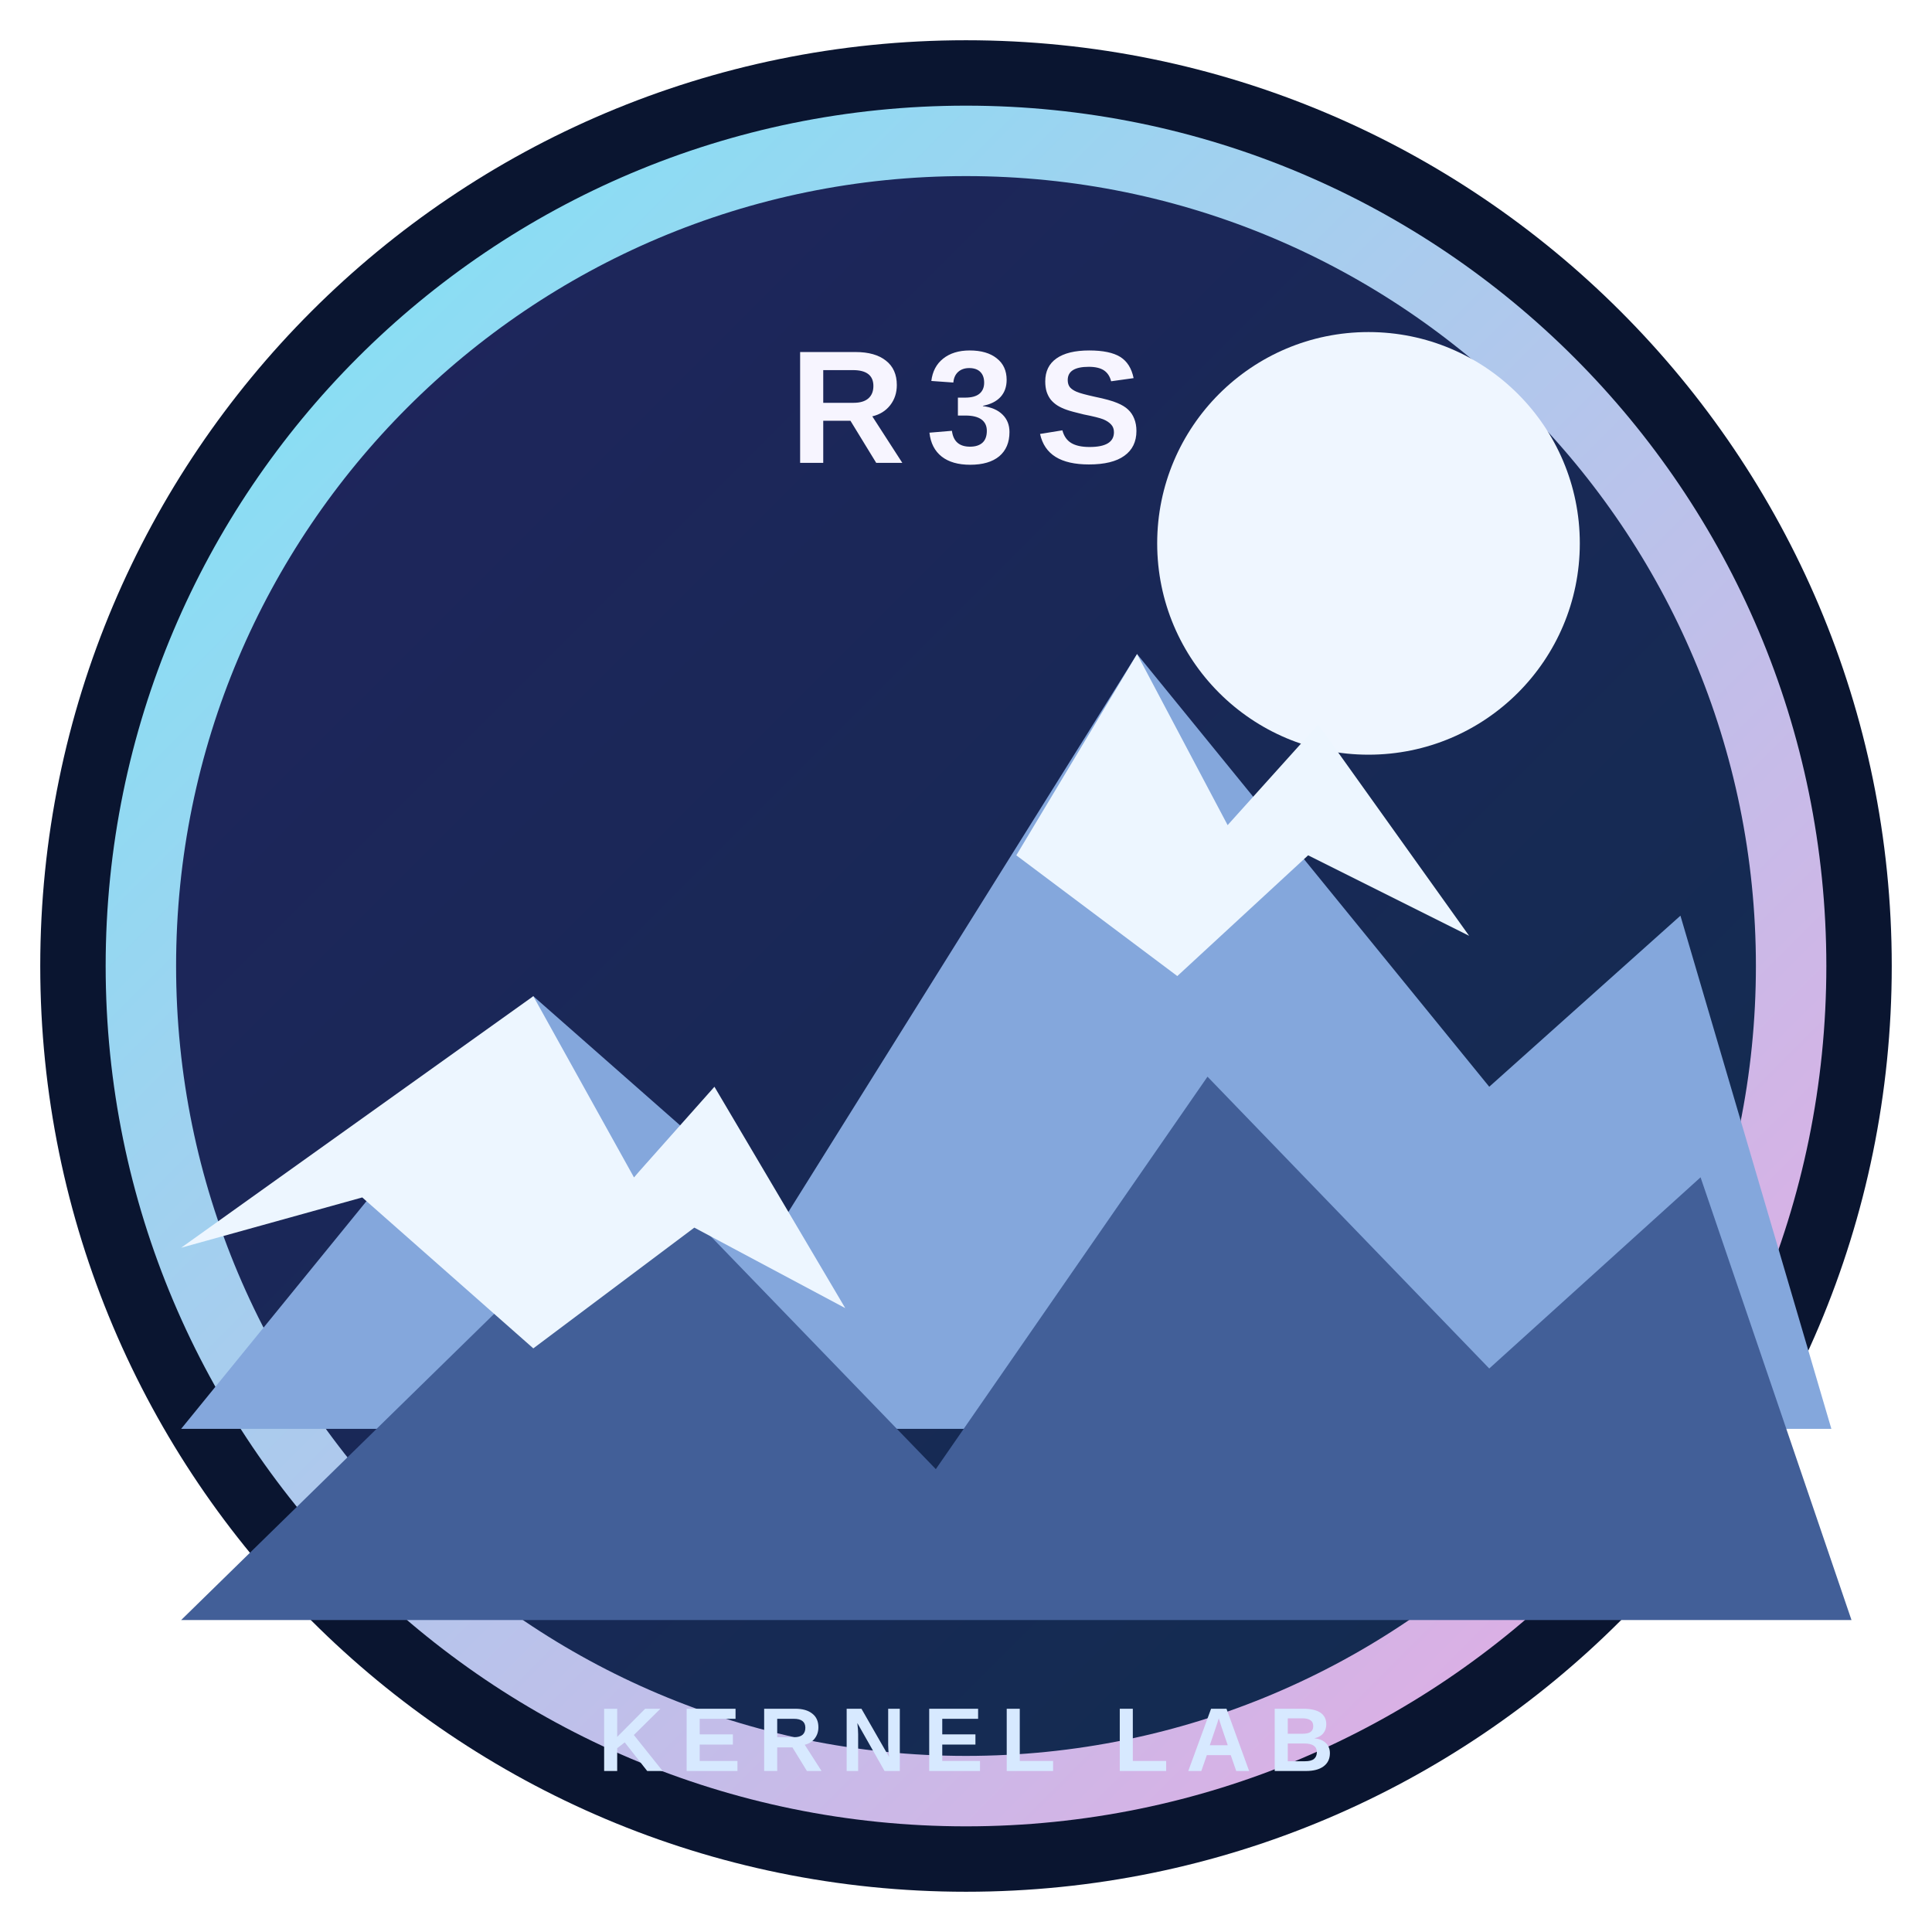
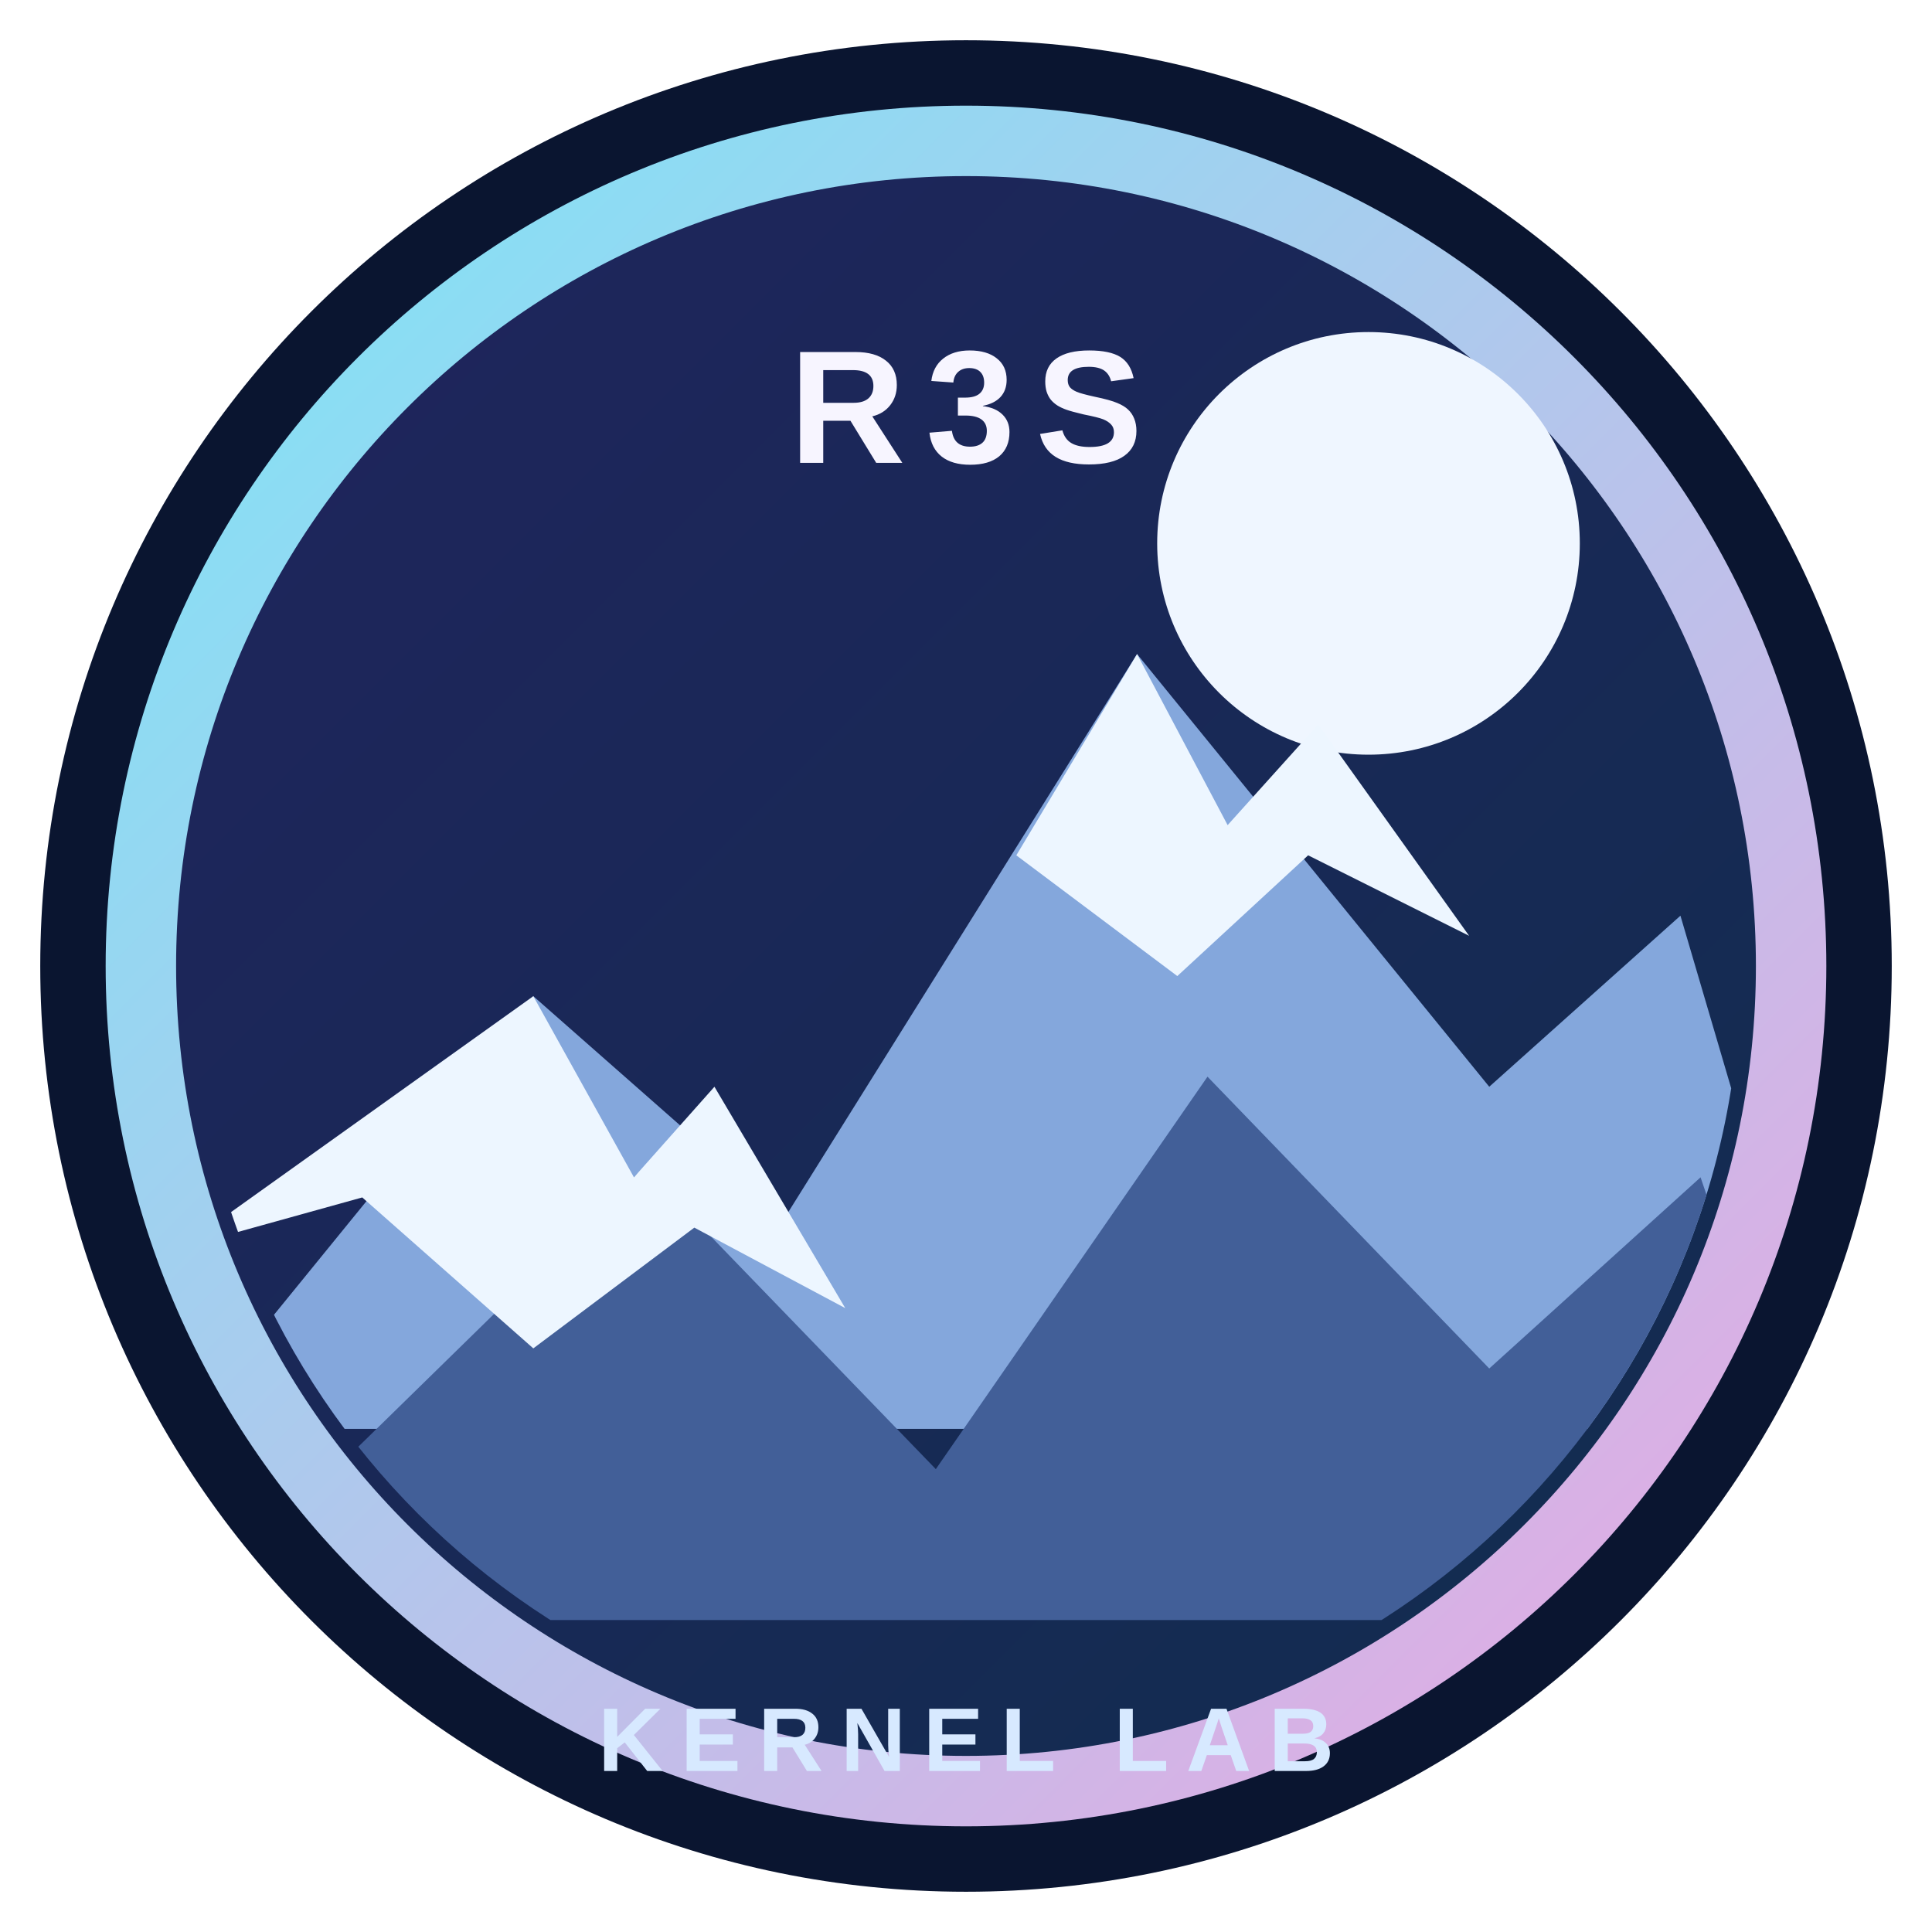
<svg xmlns="http://www.w3.org/2000/svg" width="192" height="192" viewBox="0 0 192 192" role="img" aria-label="RealS3S Kernel Lab logo">
  <defs>
    <linearGradient id="sky" x1="0" y1="0" x2="1" y2="1">
      <stop offset="0" stop-color="#20245d" />
      <stop offset="1" stop-color="#112d4f" />
    </linearGradient>
    <linearGradient id="rim" x1="0" y1="0" x2="1" y2="1">
      <stop offset="0" stop-color="#7de5f6" />
      <stop offset="1" stop-color="#e8a8e2" />
    </linearGradient>
+     <clipPath id="mountain-area">
+       <circle cx="96" cy="96" r="77" />
+     </clipPath>
  </defs>
  <circle cx="96" cy="96" r="92" fill="#0a1530" />
  <circle cx="96" cy="96" r="82" fill="url(#sky)" stroke="url(#rim)" stroke-width="7" />
  <circle cx="136" cy="54" r="21" fill="#eff6ff" />
-   <path d="m18 142 35-43 25 22 35-56 35 43 19-17 15 51z" fill="#84a7dc" />
-   <path d="m18 161 46-45 29 30 27-39 28 29 21-19 15 44z" fill="#425f98" />
-   <path d="m53 99 10 18 8-9 13 22-15-8-16 12-17-15-18 5z" fill="#edf6ff" />
-   <path d="m113 65 9 17 9-10 15 21-16-8-13 12-16-12z" fill="#edf6ff" />
+   <g clip-path="url(#mountain-area)">
+     <path d="m18 142 35-43 25 22 35-56 35 43 19-17 15 51z" fill="#84a7dc" />
+     <path d="m18 161 46-45 29 30 27-39 28 29 21-19 15 44z" fill="#425f98" />
+     <path d="m53 99 10 18 8-9 13 22-15-8-16 12-17-15-18 5z" fill="#edf6ff" />
+     <path d="m113 65 9 17 9-10 15 21-16-8-13 12-16-12z" fill="#edf6ff" />
+   </g>
  <text x="96" y="46" fill="#f7f5ff" font-family="Arial, Helvetica, sans-serif" font-size="16" font-weight="800" letter-spacing="2" text-anchor="middle">R3S</text>
  <text x="96" y="176" fill="#d7e9ff" font-family="Arial, Helvetica, sans-serif" font-size="9" font-weight="700" letter-spacing="1.7" text-anchor="middle">KERNEL LAB</text>
</svg>
